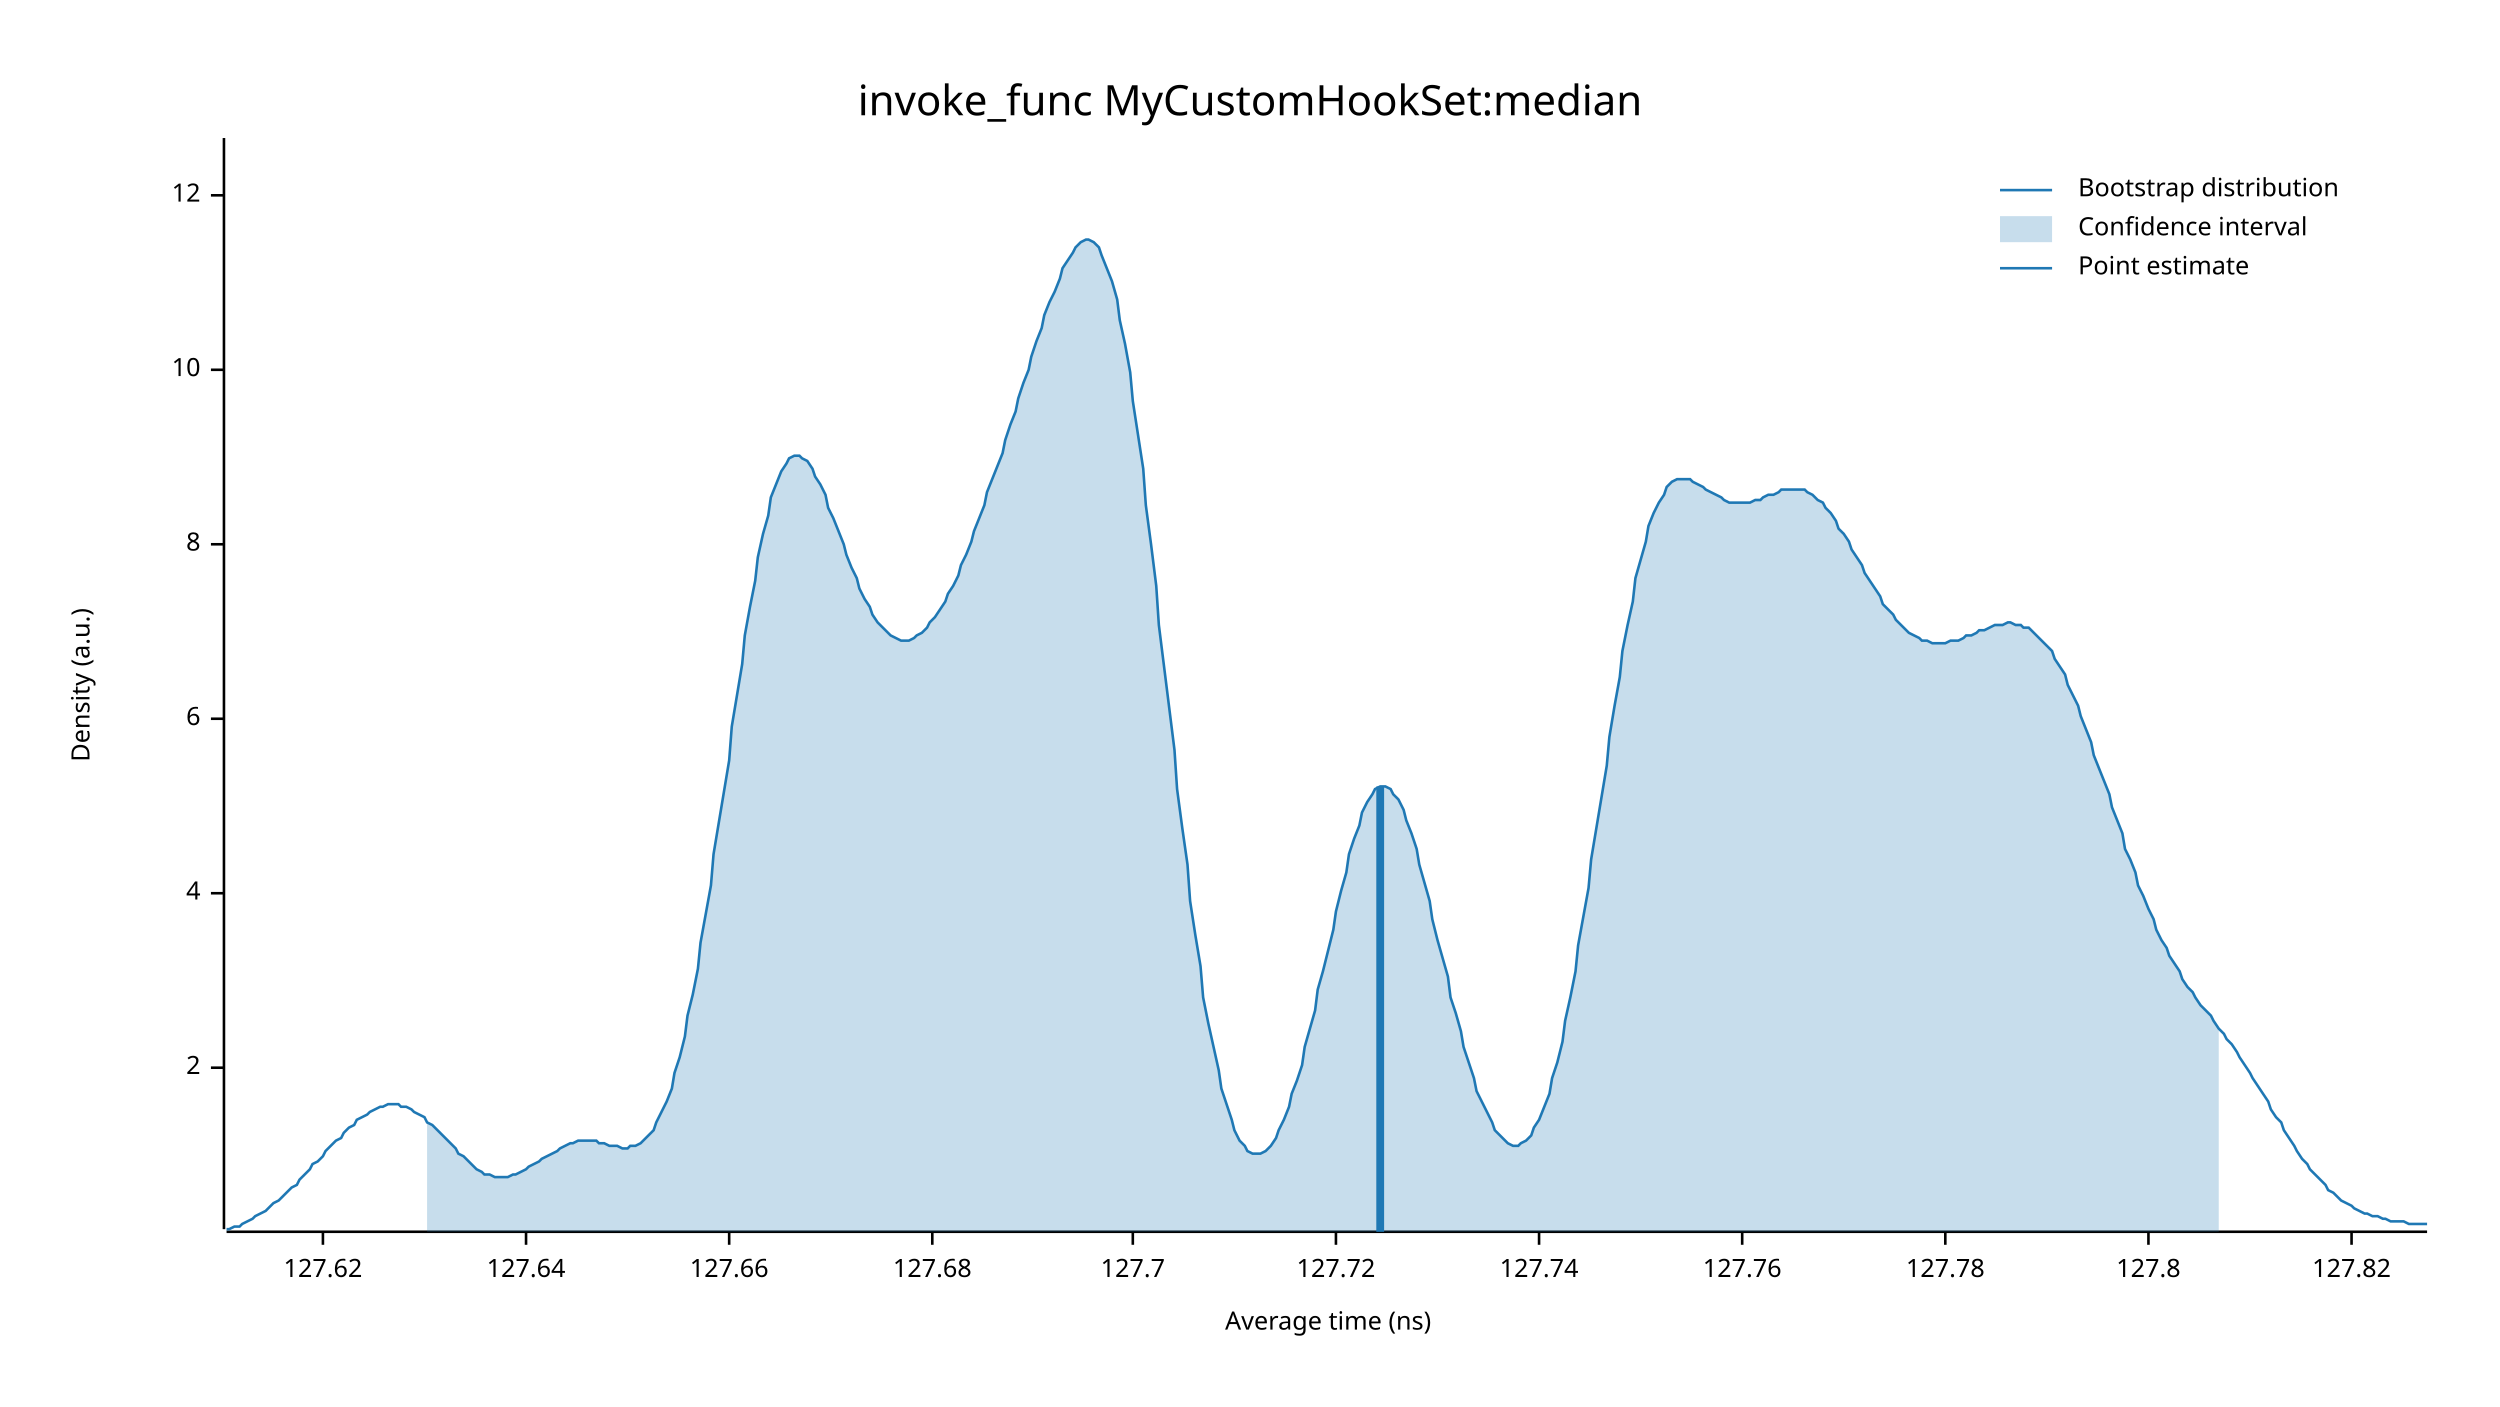
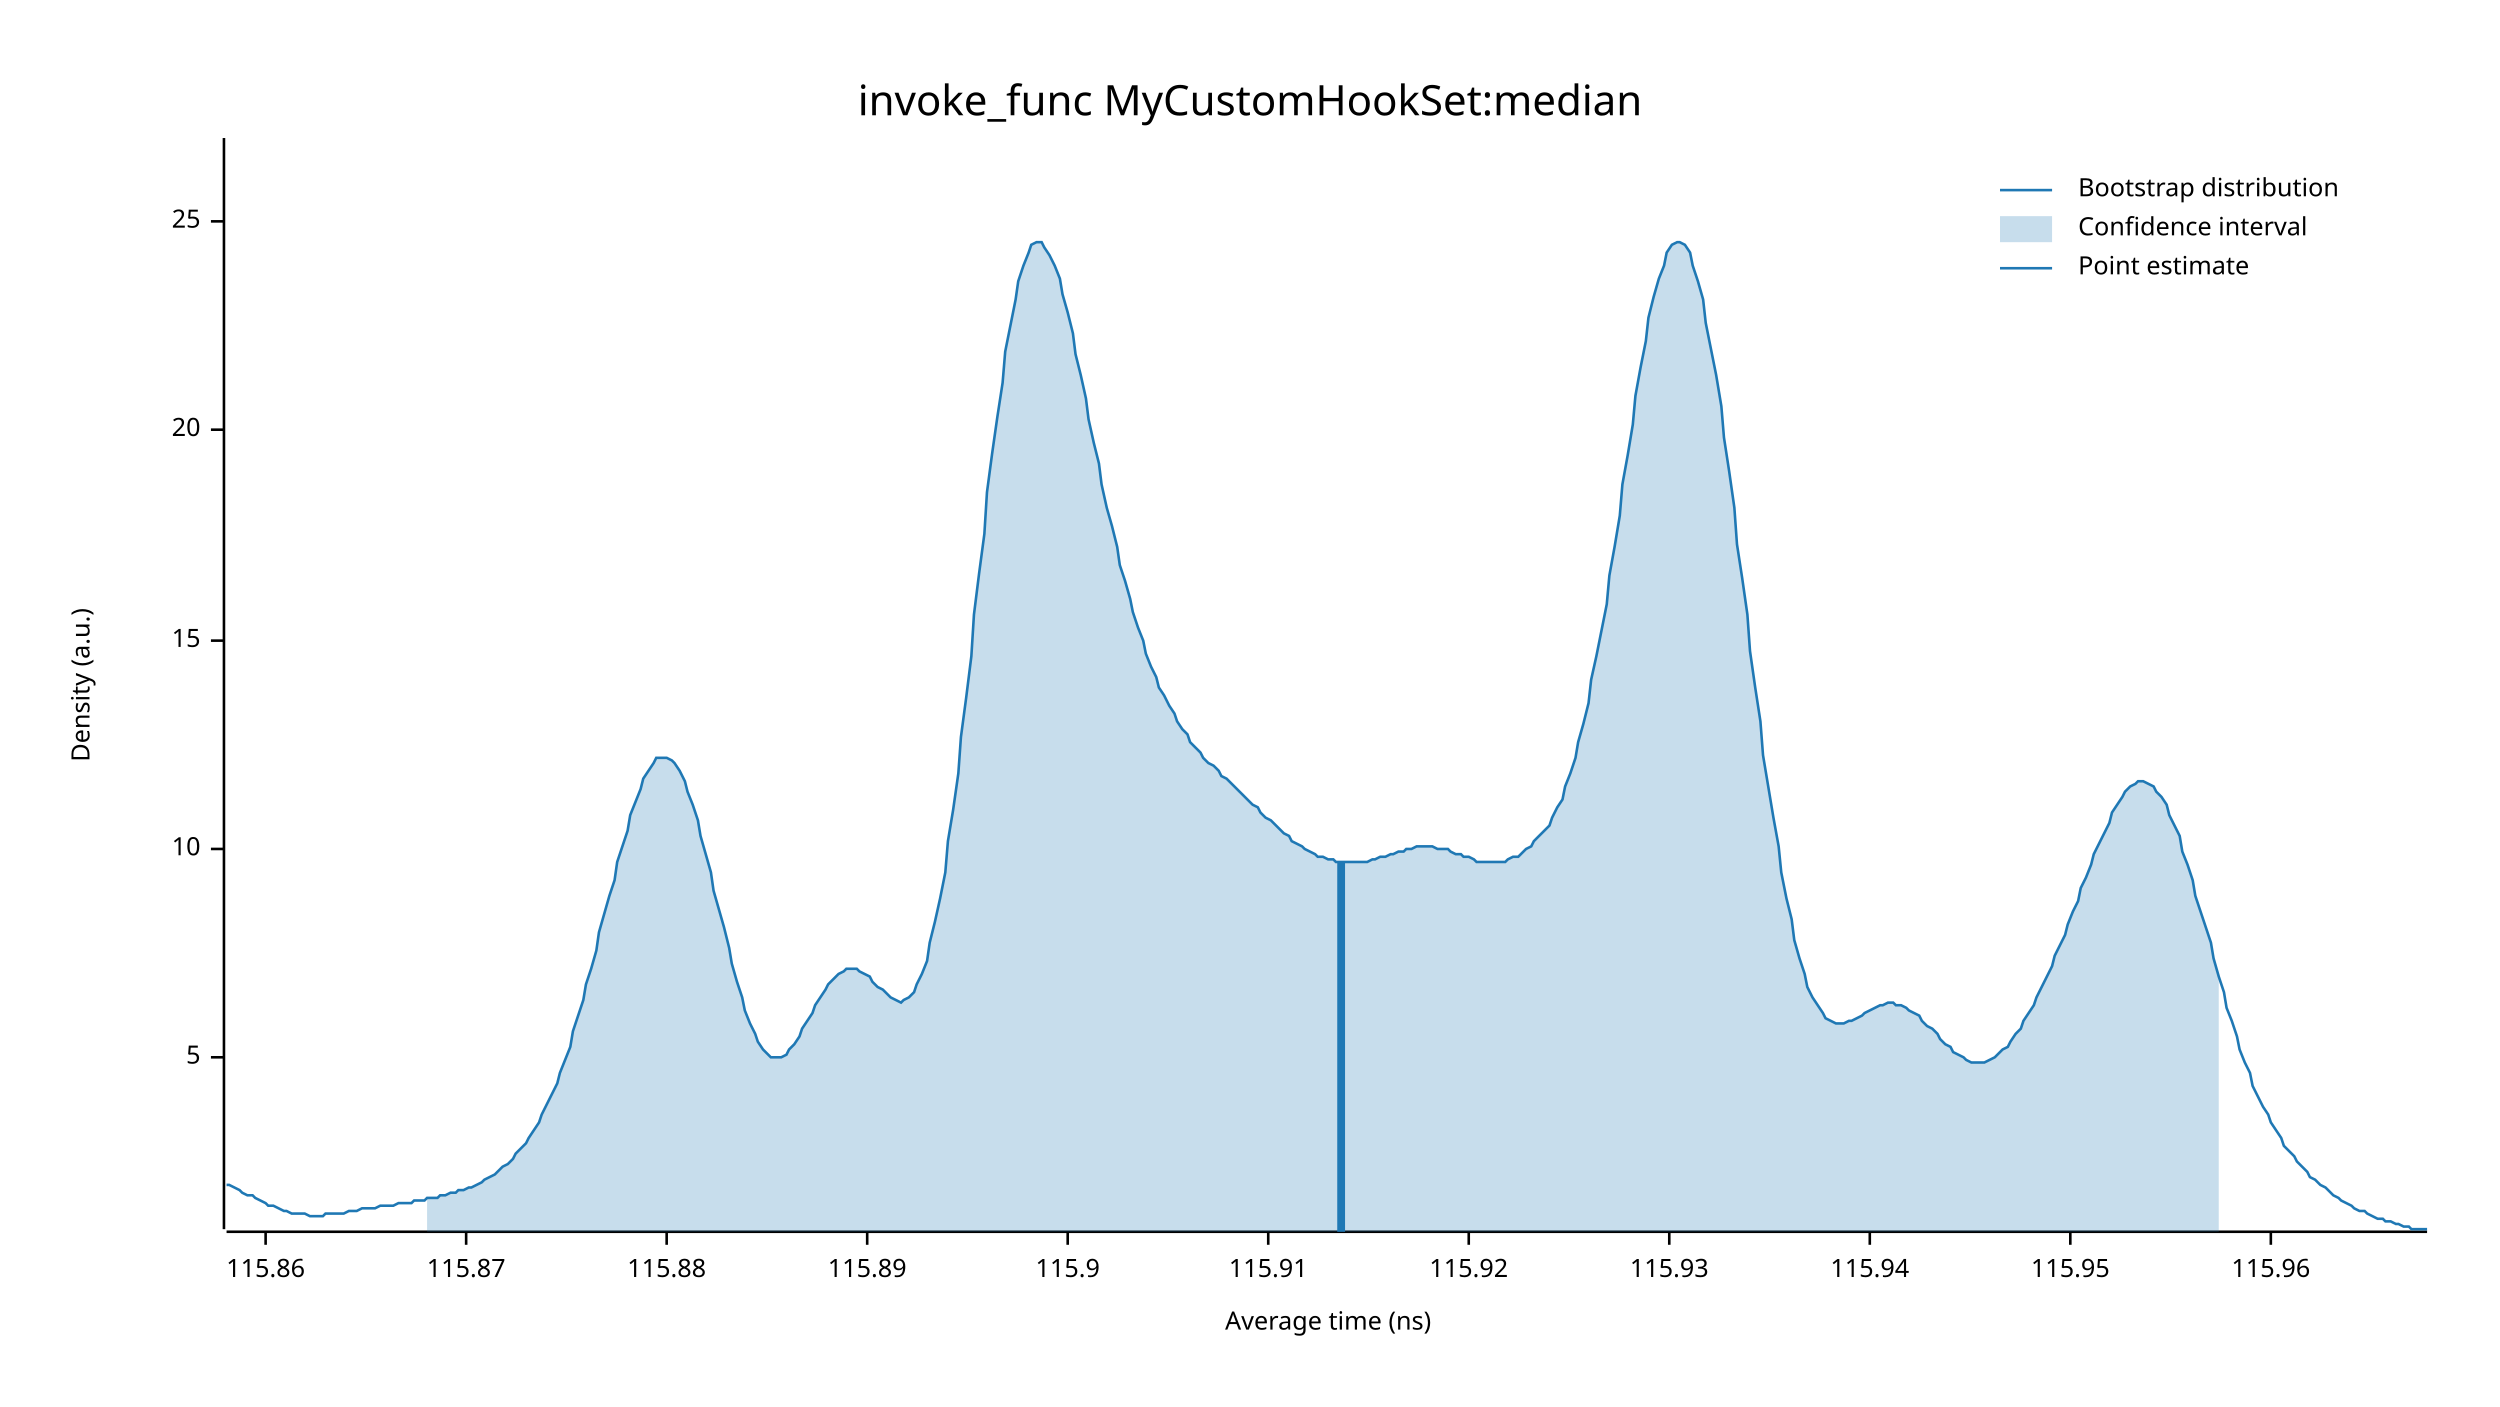
<svg xmlns="http://www.w3.org/2000/svg" width="960" height="540" viewBox="0 0 960 540">
  <text x="480" y="32" dy="0.76em" text-anchor="middle" font-family="sans-serif" font-size="16.129" opacity="1" fill="#000000">
invoke_func MyCustomHookSet:median
</text>
  <text x="27" y="263" dy="0.76em" text-anchor="middle" font-family="sans-serif" font-size="9.677" opacity="1" fill="#000000" transform="rotate(270, 27, 263)">
Density (a.u.)
</text>
  <text x="510" y="513" dy="-0.5ex" text-anchor="middle" font-family="sans-serif" font-size="9.677" opacity="1" fill="#000000">
Average time (ns)
</text>
  <polyline fill="none" opacity="1" stroke="#000000" stroke-width="1" points="86,53 86,472 " />
-   <text x="77" y="410" dy="0.5ex" text-anchor="end" font-family="sans-serif" font-size="9.677" opacity="1" fill="#000000">
- 2
+   <text x="77" y="406" dy="0.5ex" text-anchor="end" font-family="sans-serif" font-size="9.677" opacity="1" fill="#000000">
+ 5
</text>
-   <polyline fill="none" opacity="1" stroke="#000000" stroke-width="1" points="81,410 86,410 " />
-   <text x="77" y="343" dy="0.5ex" text-anchor="end" font-family="sans-serif" font-size="9.677" opacity="1" fill="#000000">
- 4
- </text>
-   <polyline fill="none" opacity="1" stroke="#000000" stroke-width="1" points="81,343 86,343 " />
-   <text x="77" y="276" dy="0.5ex" text-anchor="end" font-family="sans-serif" font-size="9.677" opacity="1" fill="#000000">
- 6
- </text>
-   <polyline fill="none" opacity="1" stroke="#000000" stroke-width="1" points="81,276 86,276 " />
-   <text x="77" y="209" dy="0.5ex" text-anchor="end" font-family="sans-serif" font-size="9.677" opacity="1" fill="#000000">
- 8
- </text>
-   <polyline fill="none" opacity="1" stroke="#000000" stroke-width="1" points="81,209 86,209 " />
-   <text x="77" y="142" dy="0.5ex" text-anchor="end" font-family="sans-serif" font-size="9.677" opacity="1" fill="#000000">
+   <polyline fill="none" opacity="1" stroke="#000000" stroke-width="1" points="81,406 86,406 " />
+   <text x="77" y="326" dy="0.5ex" text-anchor="end" font-family="sans-serif" font-size="9.677" opacity="1" fill="#000000">
10
</text>
-   <polyline fill="none" opacity="1" stroke="#000000" stroke-width="1" points="81,142 86,142 " />
-   <text x="77" y="75" dy="0.5ex" text-anchor="end" font-family="sans-serif" font-size="9.677" opacity="1" fill="#000000">
- 12
+   <polyline fill="none" opacity="1" stroke="#000000" stroke-width="1" points="81,326 86,326 " />
+   <text x="77" y="246" dy="0.5ex" text-anchor="end" font-family="sans-serif" font-size="9.677" opacity="1" fill="#000000">
+ 15
</text>
-   <polyline fill="none" opacity="1" stroke="#000000" stroke-width="1" points="81,75 86,75 " />
+   <polyline fill="none" opacity="1" stroke="#000000" stroke-width="1" points="81,246 86,246 " />
+   <text x="77" y="165" dy="0.5ex" text-anchor="end" font-family="sans-serif" font-size="9.677" opacity="1" fill="#000000">
+ 20
+ </text>
+   <polyline fill="none" opacity="1" stroke="#000000" stroke-width="1" points="81,165 86,165 " />
+   <text x="77" y="85" dy="0.5ex" text-anchor="end" font-family="sans-serif" font-size="9.677" opacity="1" fill="#000000">
+ 25
+ </text>
+   <polyline fill="none" opacity="1" stroke="#000000" stroke-width="1" points="81,85 86,85 " />
  <polyline fill="none" opacity="1" stroke="#000000" stroke-width="1" points="87,473 932,473 " />
-   <text x="124" y="483" dy="0.76em" text-anchor="middle" font-family="sans-serif" font-size="9.677" opacity="1" fill="#000000">
- 127.62
+   <text x="102" y="483" dy="0.76em" text-anchor="middle" font-family="sans-serif" font-size="9.677" opacity="1" fill="#000000">
+ 115.86
</text>
-   <polyline fill="none" opacity="1" stroke="#000000" stroke-width="1" points="124,473 124,478 " />
-   <text x="202" y="483" dy="0.76em" text-anchor="middle" font-family="sans-serif" font-size="9.677" opacity="1" fill="#000000">
- 127.64
+   <polyline fill="none" opacity="1" stroke="#000000" stroke-width="1" points="102,473 102,478 " />
+   <text x="179" y="483" dy="0.76em" text-anchor="middle" font-family="sans-serif" font-size="9.677" opacity="1" fill="#000000">
+ 115.87
</text>
-   <polyline fill="none" opacity="1" stroke="#000000" stroke-width="1" points="202,473 202,478 " />
-   <text x="280" y="483" dy="0.76em" text-anchor="middle" font-family="sans-serif" font-size="9.677" opacity="1" fill="#000000">
- 127.66
+   <polyline fill="none" opacity="1" stroke="#000000" stroke-width="1" points="179,473 179,478 " />
+   <text x="256" y="483" dy="0.76em" text-anchor="middle" font-family="sans-serif" font-size="9.677" opacity="1" fill="#000000">
+ 115.88
</text>
-   <polyline fill="none" opacity="1" stroke="#000000" stroke-width="1" points="280,473 280,478 " />
-   <text x="358" y="483" dy="0.76em" text-anchor="middle" font-family="sans-serif" font-size="9.677" opacity="1" fill="#000000">
- 127.68
+   <polyline fill="none" opacity="1" stroke="#000000" stroke-width="1" points="256,473 256,478 " />
+   <text x="333" y="483" dy="0.76em" text-anchor="middle" font-family="sans-serif" font-size="9.677" opacity="1" fill="#000000">
+ 115.89
</text>
-   <polyline fill="none" opacity="1" stroke="#000000" stroke-width="1" points="358,473 358,478 " />
-   <text x="435" y="483" dy="0.76em" text-anchor="middle" font-family="sans-serif" font-size="9.677" opacity="1" fill="#000000">
- 127.7
+   <polyline fill="none" opacity="1" stroke="#000000" stroke-width="1" points="333,473 333,478 " />
+   <text x="410" y="483" dy="0.76em" text-anchor="middle" font-family="sans-serif" font-size="9.677" opacity="1" fill="#000000">
+ 115.9
</text>
-   <polyline fill="none" opacity="1" stroke="#000000" stroke-width="1" points="435,473 435,478 " />
-   <text x="513" y="483" dy="0.76em" text-anchor="middle" font-family="sans-serif" font-size="9.677" opacity="1" fill="#000000">
- 127.72
+   <polyline fill="none" opacity="1" stroke="#000000" stroke-width="1" points="410,473 410,478 " />
+   <text x="487" y="483" dy="0.76em" text-anchor="middle" font-family="sans-serif" font-size="9.677" opacity="1" fill="#000000">
+ 115.91
</text>
-   <polyline fill="none" opacity="1" stroke="#000000" stroke-width="1" points="513,473 513,478 " />
-   <text x="591" y="483" dy="0.76em" text-anchor="middle" font-family="sans-serif" font-size="9.677" opacity="1" fill="#000000">
- 127.74
+   <polyline fill="none" opacity="1" stroke="#000000" stroke-width="1" points="487,473 487,478 " />
+   <text x="564" y="483" dy="0.76em" text-anchor="middle" font-family="sans-serif" font-size="9.677" opacity="1" fill="#000000">
+ 115.92
</text>
-   <polyline fill="none" opacity="1" stroke="#000000" stroke-width="1" points="591,473 591,478 " />
-   <text x="669" y="483" dy="0.76em" text-anchor="middle" font-family="sans-serif" font-size="9.677" opacity="1" fill="#000000">
- 127.76
+   <polyline fill="none" opacity="1" stroke="#000000" stroke-width="1" points="564,473 564,478 " />
+   <text x="641" y="483" dy="0.76em" text-anchor="middle" font-family="sans-serif" font-size="9.677" opacity="1" fill="#000000">
+ 115.93
</text>
-   <polyline fill="none" opacity="1" stroke="#000000" stroke-width="1" points="669,473 669,478 " />
-   <text x="747" y="483" dy="0.76em" text-anchor="middle" font-family="sans-serif" font-size="9.677" opacity="1" fill="#000000">
- 127.78
+   <polyline fill="none" opacity="1" stroke="#000000" stroke-width="1" points="641,473 641,478 " />
+   <text x="718" y="483" dy="0.76em" text-anchor="middle" font-family="sans-serif" font-size="9.677" opacity="1" fill="#000000">
+ 115.94
</text>
-   <polyline fill="none" opacity="1" stroke="#000000" stroke-width="1" points="747,473 747,478 " />
-   <text x="825" y="483" dy="0.76em" text-anchor="middle" font-family="sans-serif" font-size="9.677" opacity="1" fill="#000000">
- 127.8
+   <polyline fill="none" opacity="1" stroke="#000000" stroke-width="1" points="718,473 718,478 " />
+   <text x="795" y="483" dy="0.76em" text-anchor="middle" font-family="sans-serif" font-size="9.677" opacity="1" fill="#000000">
+ 115.95
</text>
-   <polyline fill="none" opacity="1" stroke="#000000" stroke-width="1" points="825,473 825,478 " />
-   <text x="903" y="483" dy="0.76em" text-anchor="middle" font-family="sans-serif" font-size="9.677" opacity="1" fill="#000000">
- 127.82
+   <polyline fill="none" opacity="1" stroke="#000000" stroke-width="1" points="795,473 795,478 " />
+   <text x="872" y="483" dy="0.76em" text-anchor="middle" font-family="sans-serif" font-size="9.677" opacity="1" fill="#000000">
+ 115.96
</text>
-   <polyline fill="none" opacity="1" stroke="#000000" stroke-width="1" points="903,473 903,478 " />
-   <polyline fill="none" opacity="1" stroke="#1F78B4" stroke-width="1" points="87,472 88,472 90,471 92,471 93,470 95,469 97,468 98,467 100,466 102,465 103,464 105,462 107,461 109,459 110,458 112,456 114,455 115,453 117,451 119,449 120,447 122,446 124,444 125,442 127,440 129,438 131,437 132,435 134,433 136,432 137,430 139,429 141,428 142,427 144,426 146,425 147,425 149,424 151,424 153,424 154,425 156,425 158,426 159,427 161,428 163,429 164,431 166,432 168,434 169,435 171,437 173,439 175,441 176,443 178,444 180,446 181,447 183,449 185,450 186,451 188,451 190,452 191,452 193,452 195,452 197,451 198,451 200,450 202,449 203,448 205,447 207,446 208,445 210,444 212,443 214,442 215,441 217,440 219,439 220,439 222,438 224,438 225,438 227,438 229,438 230,439 232,439 234,440 236,440 237,440 239,441 241,441 242,440 244,440 246,439 247,438 249,436 251,434 252,431 254,427 256,423 258,418 259,412 261,406 263,398 264,390 266,382 268,372 269,362 271,351 273,340 274,328 276,316 278,304 280,292 281,279 283,267 285,255 286,244 288,233 290,223 291,214 293,205 295,198 296,191 298,186 300,181 302,178 303,176 305,175 307,175 308,176 310,177 312,180 313,183 315,186 317,190 318,195 320,199 322,204 324,209 325,213 327,218 329,222 330,226 332,230 334,233 335,236 337,239 339,241 341,243 342,244 344,245 346,246 347,246 349,246 351,245 352,244 354,243 356,241 357,239 359,237 361,234 363,231 364,228 366,225 368,221 369,217 371,213 373,208 374,204 376,199 378,194 379,189 381,184 383,179 385,174 386,169 388,163 390,158 391,153 393,147 395,142 396,137 398,131 400,126 401,121 403,116 405,112 407,107 408,103 410,100 412,97 413,95 415,93 417,92 418,92 420,93 422,95 423,98 425,103 427,108 429,115 430,123 432,132 434,143 435,154 437,167 439,180 440,194 442,209 444,225 445,240 447,256 449,272 451,288 452,303 454,318 456,332 457,346 459,359 461,371 462,383 464,393 466,402 468,411 469,418 471,424 473,430 474,434 476,438 478,440 479,442 481,443 483,443 484,443 486,442 488,440 490,437 491,434 493,430 495,425 496,420 498,415 500,409 501,402 503,395 505,388 506,380 508,373 510,365 512,357 513,350 515,342 517,335 518,328 520,322 522,317 523,312 525,308 527,305 528,303 530,302 532,302 534,303 535,305 537,307 539,311 540,315 542,320 544,326 545,332 547,339 549,346 550,353 552,361 554,368 556,375 557,383 559,389 561,396 562,402 564,408 566,414 567,419 569,423 571,427 573,431 574,434 576,436 578,438 579,439 581,440 583,440 584,439 586,438 588,436 589,433 591,430 593,425 595,420 596,414 598,408 600,400 601,392 603,383 605,373 606,363 608,352 610,341 611,330 613,318 615,306 617,294 618,283 620,271 622,260 623,250 625,240 627,231 628,222 630,215 632,208 633,202 635,197 637,193 639,190 640,187 642,185 644,184 645,184 647,184 649,184 650,185 652,186 654,187 655,188 657,189 659,190 661,191 662,192 664,193 666,193 667,193 669,193 671,193 672,193 674,192 676,192 677,191 679,190 681,190 683,189 684,188 686,188 688,188 689,188 691,188 693,188 694,189 696,190 698,192 700,193 701,195 703,197 705,200 706,203 708,205 710,208 711,211 713,214 715,217 716,220 718,223 720,226 722,229 723,232 725,234 727,236 728,238 730,240 732,242 733,243 735,244 737,245 738,246 740,246 742,247 744,247 745,247 747,247 749,246 750,246 752,246 754,245 755,244 757,244 759,243 760,242 762,242 764,241 766,240 767,240 769,240 771,239 772,239 774,240 776,240 777,241 779,241 781,243 782,244 784,246 786,248 788,250 789,253 791,256 793,259 794,263 796,267 798,271 799,275 801,280 803,285 804,290 806,295 808,300 810,305 811,310 813,315 815,320 816,326 818,330 820,335 821,340 823,344 825,349 827,353 828,357 830,361 832,364 833,367 835,370 837,373 838,376 840,379 842,381 843,383 845,386 847,388 849,390 850,392 852,395 854,397 855,399 857,401 859,404 860,406 862,409 864,412 865,414 867,417 869,420 871,423 872,426 874,429 876,431 877,434 879,437 881,440 882,442 884,445 886,447 887,449 889,451 891,453 893,455 894,457 896,458 898,460 899,461 901,462 903,463 904,464 906,465 908,466 909,466 911,467 913,467 915,468 916,468 918,469 920,469 921,469 923,469 925,470 926,470 928,470 930,470 932,470 " />
-   <polygon opacity="0.25" fill="#1F78B4" points="164,431 166,432 168,434 169,435 171,437 173,439 175,441 176,443 178,444 180,446 181,447 183,449 185,450 186,451 188,451 190,452 191,452 193,452 195,452 197,451 198,451 200,450 202,449 203,448 205,447 207,446 208,445 210,444 212,443 214,442 215,441 217,440 219,439 220,439 222,438 224,438 225,438 227,438 229,438 230,439 232,439 234,440 236,440 237,440 239,441 241,441 242,440 244,440 246,439 247,438 249,436 251,434 252,431 254,427 256,423 258,418 259,412 261,406 263,398 264,390 266,382 268,372 269,362 271,351 273,340 274,328 276,316 278,304 280,292 281,279 283,267 285,255 286,244 288,233 290,223 291,214 293,205 295,198 296,191 298,186 300,181 302,178 303,176 305,175 307,175 308,176 310,177 312,180 313,183 315,186 317,190 318,195 320,199 322,204 324,209 325,213 327,218 329,222 330,226 332,230 334,233 335,236 337,239 339,241 341,243 342,244 344,245 346,246 347,246 349,246 351,245 352,244 354,243 356,241 357,239 359,237 361,234 363,231 364,228 366,225 368,221 369,217 371,213 373,208 374,204 376,199 378,194 379,189 381,184 383,179 385,174 386,169 388,163 390,158 391,153 393,147 395,142 396,137 398,131 400,126 401,121 403,116 405,112 407,107 408,103 410,100 412,97 413,95 415,93 417,92 418,92 420,93 422,95 423,98 425,103 427,108 429,115 430,123 432,132 434,143 435,154 437,167 439,180 440,194 442,209 444,225 445,240 447,256 449,272 451,288 452,303 454,318 456,332 457,346 459,359 461,371 462,383 464,393 466,402 468,411 469,418 471,424 473,430 474,434 476,438 478,440 479,442 481,443 483,443 484,443 486,442 488,440 490,437 491,434 493,430 495,425 496,420 498,415 500,409 501,402 503,395 505,388 506,380 508,373 510,365 512,357 513,350 515,342 517,335 518,328 520,322 522,317 523,312 525,308 527,305 528,303 530,302 532,302 534,303 535,305 537,307 539,311 540,315 542,320 544,326 545,332 547,339 549,346 550,353 552,361 554,368 556,375 557,383 559,389 561,396 562,402 564,408 566,414 567,419 569,423 571,427 573,431 574,434 576,436 578,438 579,439 581,440 583,440 584,439 586,438 588,436 589,433 591,430 593,425 595,420 596,414 598,408 600,400 601,392 603,383 605,373 606,363 608,352 610,341 611,330 613,318 615,306 617,294 618,283 620,271 622,260 623,250 625,240 627,231 628,222 630,215 632,208 633,202 635,197 637,193 639,190 640,187 642,185 644,184 645,184 647,184 649,184 650,185 652,186 654,187 655,188 657,189 659,190 661,191 662,192 664,193 666,193 667,193 669,193 671,193 672,193 674,192 676,192 677,191 679,190 681,190 683,189 684,188 686,188 688,188 689,188 691,188 693,188 694,189 696,190 698,192 700,193 701,195 703,197 705,200 706,203 708,205 710,208 711,211 713,214 715,217 716,220 718,223 720,226 722,229 723,232 725,234 727,236 728,238 730,240 732,242 733,243 735,244 737,245 738,246 740,246 742,247 744,247 745,247 747,247 749,246 750,246 752,246 754,245 755,244 757,244 759,243 760,242 762,242 764,241 766,240 767,240 769,240 771,239 772,239 774,240 776,240 777,241 779,241 781,243 782,244 784,246 786,248 788,250 789,253 791,256 793,259 794,263 796,267 798,271 799,275 801,280 803,285 804,290 806,295 808,300 810,305 811,310 813,315 815,320 816,326 818,330 820,335 821,340 823,344 825,349 827,353 828,357 830,361 832,364 833,367 835,370 837,373 838,376 840,379 842,381 843,383 845,386 847,388 849,390 850,392 852,395 852,473 164,473 " />
-   <polyline fill="none" opacity="1" stroke="#1F78B4" stroke-width="3" points="530,473 530,302 " />
+   <polyline fill="none" opacity="1" stroke="#000000" stroke-width="1" points="872,473 872,478 " />
+   <polyline fill="none" opacity="1" stroke="#1F78B4" stroke-width="1" points="87,455 88,455 90,456 92,457 93,458 95,459 97,459 98,460 100,461 102,462 103,463 105,463 107,464 109,465 110,465 112,466 114,466 115,466 117,466 119,467 120,467 122,467 124,467 125,466 127,466 129,466 131,466 132,466 134,465 136,465 137,465 139,464 141,464 142,464 144,464 146,463 147,463 149,463 151,463 153,462 154,462 156,462 158,462 159,461 161,461 163,461 164,460 166,460 168,460 169,459 171,459 173,458 175,458 176,457 178,457 180,456 181,456 183,455 185,454 186,453 188,452 190,451 191,450 193,448 195,447 197,445 198,443 200,441 202,439 203,437 205,434 207,431 208,428 210,424 212,420 214,416 215,412 217,407 219,402 220,396 222,390 224,384 225,378 227,372 229,365 230,358 232,351 234,344 236,338 237,331 239,325 241,319 242,313 244,308 246,303 247,299 249,296 251,293 252,291 254,291 256,291 258,292 259,293 261,296 263,300 264,304 266,309 268,315 269,321 271,328 273,335 274,342 276,349 278,356 280,364 281,370 283,377 285,383 286,388 288,393 290,397 291,400 293,403 295,405 296,406 298,406 300,406 302,405 303,403 305,401 307,398 308,395 310,392 312,389 313,386 315,383 317,380 318,378 320,376 322,374 324,373 325,372 327,372 329,372 330,373 332,374 334,375 335,377 337,379 339,380 341,382 342,383 344,384 346,385 347,384 349,383 351,381 352,378 354,374 356,369 357,362 359,354 361,345 363,335 364,323 366,311 368,297 369,283 371,268 373,252 374,236 376,220 378,205 379,189 381,174 383,160 385,147 386,135 388,125 390,115 391,108 393,102 395,97 396,94 398,93 400,93 401,95 403,98 405,102 407,107 408,113 410,120 412,128 413,136 415,144 417,153 418,161 420,170 422,178 423,186 425,195 427,202 429,210 430,217 432,223 434,230 435,235 437,241 439,246 440,251 442,256 444,260 445,264 447,267 449,271 451,274 452,277 454,280 456,282 457,285 459,287 461,289 462,291 464,293 466,294 468,296 469,298 471,299 473,301 474,302 476,304 478,306 479,307 481,309 483,310 484,312 486,314 488,315 490,317 491,318 493,320 495,321 496,323 498,324 500,325 501,326 503,327 505,328 506,329 508,329 510,330 512,330 513,331 515,331 517,331 518,331 520,331 522,331 523,331 525,331 527,330 528,330 530,329 532,329 534,328 535,328 537,327 539,327 540,326 542,326 544,325 545,325 547,325 549,325 550,325 552,326 554,326 556,326 557,327 559,328 561,328 562,329 564,329 566,330 567,331 569,331 571,331 573,331 574,331 576,331 578,331 579,330 581,329 583,329 584,328 586,326 588,325 589,323 591,321 593,319 595,317 596,314 598,310 600,307 601,302 603,297 605,291 606,285 608,278 610,270 611,261 613,252 615,242 617,232 618,221 620,210 622,198 623,186 625,175 627,163 628,152 630,141 632,131 633,122 635,114 637,107 639,102 640,97 642,94 644,93 645,93 647,94 649,97 650,102 652,108 654,115 655,124 657,134 659,144 661,156 662,168 664,181 666,195 667,209 669,222 671,236 672,250 674,264 676,277 677,290 679,302 681,314 683,325 684,335 686,345 688,353 689,361 691,368 693,374 694,379 696,383 698,386 700,389 701,391 703,392 705,393 706,393 708,393 710,392 711,392 713,391 715,390 716,389 718,388 720,387 722,386 723,386 725,385 727,385 728,386 730,386 732,387 733,388 735,389 737,390 738,392 740,394 742,395 744,397 745,399 747,401 749,402 750,404 752,405 754,406 755,407 757,408 759,408 760,408 762,408 764,407 766,406 767,405 769,403 771,402 772,400 774,397 776,395 777,392 779,389 781,386 782,383 784,379 786,375 788,371 789,367 791,363 793,359 794,355 796,350 798,346 799,341 801,337 803,332 804,328 806,324 808,320 810,316 811,312 813,309 815,306 816,304 818,302 820,301 821,300 823,300 825,301 827,302 828,304 830,306 832,309 833,313 835,317 837,321 838,327 840,332 842,338 843,344 845,350 847,356 849,362 850,368 852,375 854,381 855,387 857,392 859,398 860,403 862,408 864,412 865,417 867,421 869,425 871,428 872,431 874,434 876,437 877,440 879,442 881,444 882,446 884,448 886,450 887,452 889,453 891,455 893,456 894,457 896,459 898,460 899,461 901,462 903,463 904,464 906,465 908,465 909,466 911,467 913,468 915,468 916,469 918,469 920,470 921,470 923,471 925,471 926,472 928,472 930,472 932,472 " />
+   <polygon opacity="0.25" fill="#1F78B4" points="164,460 166,460 168,460 169,459 171,459 173,458 175,458 176,457 178,457 180,456 181,456 183,455 185,454 186,453 188,452 190,451 191,450 193,448 195,447 197,445 198,443 200,441 202,439 203,437 205,434 207,431 208,428 210,424 212,420 214,416 215,412 217,407 219,402 220,396 222,390 224,384 225,378 227,372 229,365 230,358 232,351 234,344 236,338 237,331 239,325 241,319 242,313 244,308 246,303 247,299 249,296 251,293 252,291 254,291 256,291 258,292 259,293 261,296 263,300 264,304 266,309 268,315 269,321 271,328 273,335 274,342 276,349 278,356 280,364 281,370 283,377 285,383 286,388 288,393 290,397 291,400 293,403 295,405 296,406 298,406 300,406 302,405 303,403 305,401 307,398 308,395 310,392 312,389 313,386 315,383 317,380 318,378 320,376 322,374 324,373 325,372 327,372 329,372 330,373 332,374 334,375 335,377 337,379 339,380 341,382 342,383 344,384 346,385 347,384 349,383 351,381 352,378 354,374 356,369 357,362 359,354 361,345 363,335 364,323 366,311 368,297 369,283 371,268 373,252 374,236 376,220 378,205 379,189 381,174 383,160 385,147 386,135 388,125 390,115 391,108 393,102 395,97 396,94 398,93 400,93 401,95 403,98 405,102 407,107 408,113 410,120 412,128 413,136 415,144 417,153 418,161 420,170 422,178 423,186 425,195 427,202 429,210 430,217 432,223 434,230 435,235 437,241 439,246 440,251 442,256 444,260 445,264 447,267 449,271 451,274 452,277 454,280 456,282 457,285 459,287 461,289 462,291 464,293 466,294 468,296 469,298 471,299 473,301 474,302 476,304 478,306 479,307 481,309 483,310 484,312 486,314 488,315 490,317 491,318 493,320 495,321 496,323 498,324 500,325 501,326 503,327 505,328 506,329 508,329 510,330 512,330 513,331 515,331 517,331 518,331 520,331 522,331 523,331 525,331 527,330 528,330 530,329 532,329 534,328 535,328 537,327 539,327 540,326 542,326 544,325 545,325 547,325 549,325 550,325 552,326 554,326 556,326 557,327 559,328 561,328 562,329 564,329 566,330 567,331 569,331 571,331 573,331 574,331 576,331 578,331 579,330 581,329 583,329 584,328 586,326 588,325 589,323 591,321 593,319 595,317 596,314 598,310 600,307 601,302 603,297 605,291 606,285 608,278 610,270 611,261 613,252 615,242 617,232 618,221 620,210 622,198 623,186 625,175 627,163 628,152 630,141 632,131 633,122 635,114 637,107 639,102 640,97 642,94 644,93 645,93 647,94 649,97 650,102 652,108 654,115 655,124 657,134 659,144 661,156 662,168 664,181 666,195 667,209 669,222 671,236 672,250 674,264 676,277 677,290 679,302 681,314 683,325 684,335 686,345 688,353 689,361 691,368 693,374 694,379 696,383 698,386 700,389 701,391 703,392 705,393 706,393 708,393 710,392 711,392 713,391 715,390 716,389 718,388 720,387 722,386 723,386 725,385 727,385 728,386 730,386 732,387 733,388 735,389 737,390 738,392 740,394 742,395 744,397 745,399 747,401 749,402 750,404 752,405 754,406 755,407 757,408 759,408 760,408 762,408 764,407 766,406 767,405 769,403 771,402 772,400 774,397 776,395 777,392 779,389 781,386 782,383 784,379 786,375 788,371 789,367 791,363 793,359 794,355 796,350 798,346 799,341 801,337 803,332 804,328 806,324 808,320 810,316 811,312 813,309 815,306 816,304 818,302 820,301 821,300 823,300 825,301 827,302 828,304 830,306 832,309 833,313 835,317 837,321 838,327 840,332 842,338 843,344 845,350 847,356 849,362 850,368 852,375 852,473 164,473 " />
+   <polyline fill="none" opacity="1" stroke="#1F78B4" stroke-width="3" points="515,473 515,331 " />
  <text x="798" y="68" dy="0.76em" text-anchor="start" font-family="sans-serif" font-size="9.677" opacity="1" fill="#000000">
Bootstrap distribution
</text>
  <text x="798" y="83" dy="0.76em" text-anchor="start" font-family="sans-serif" font-size="9.677" opacity="1" fill="#000000">
Confidence interval
</text>
  <text x="798" y="98" dy="0.76em" text-anchor="start" font-family="sans-serif" font-size="9.677" opacity="1" fill="#000000">
Point estimate
</text>
  <polyline fill="none" opacity="1" stroke="#1F78B4" stroke-width="1" points="768,73 788,73 " />
  <rect x="768" y="83" width="20" height="10" opacity="0.25" fill="#1F78B4" stroke="none" />
  <polyline fill="none" opacity="1" stroke="#1F78B4" stroke-width="1" points="768,103 788,103 " />
</svg>
